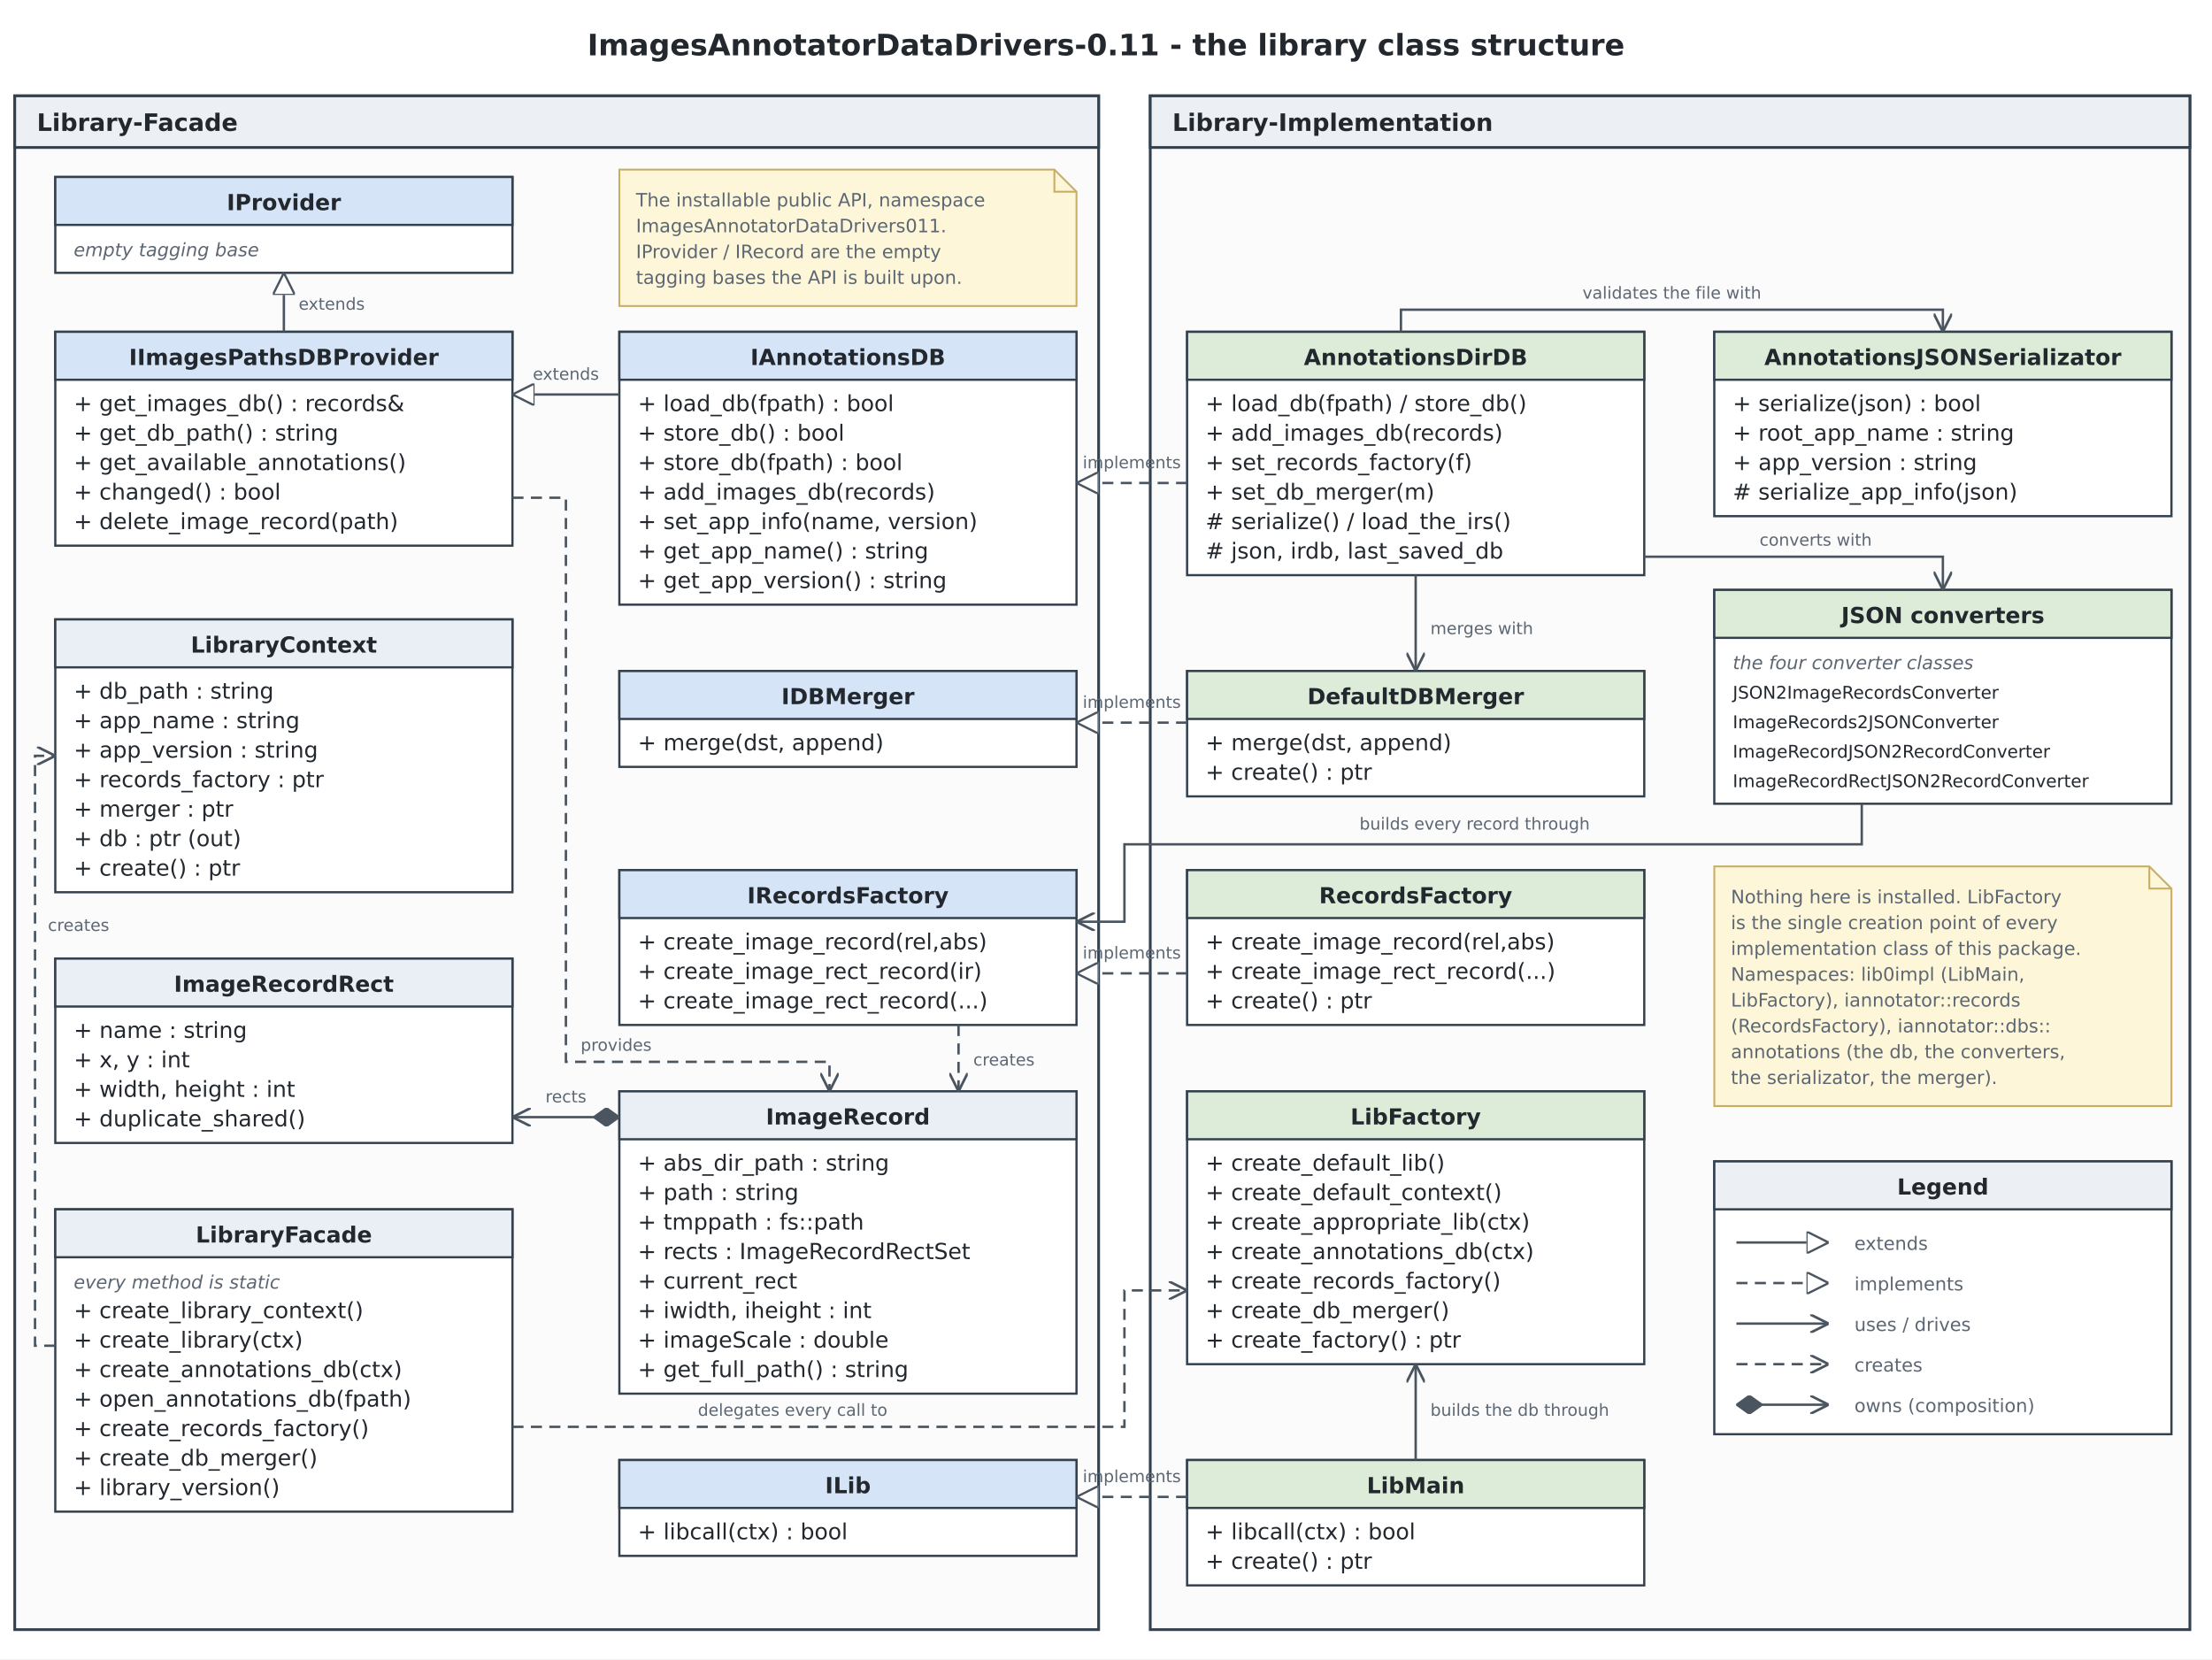
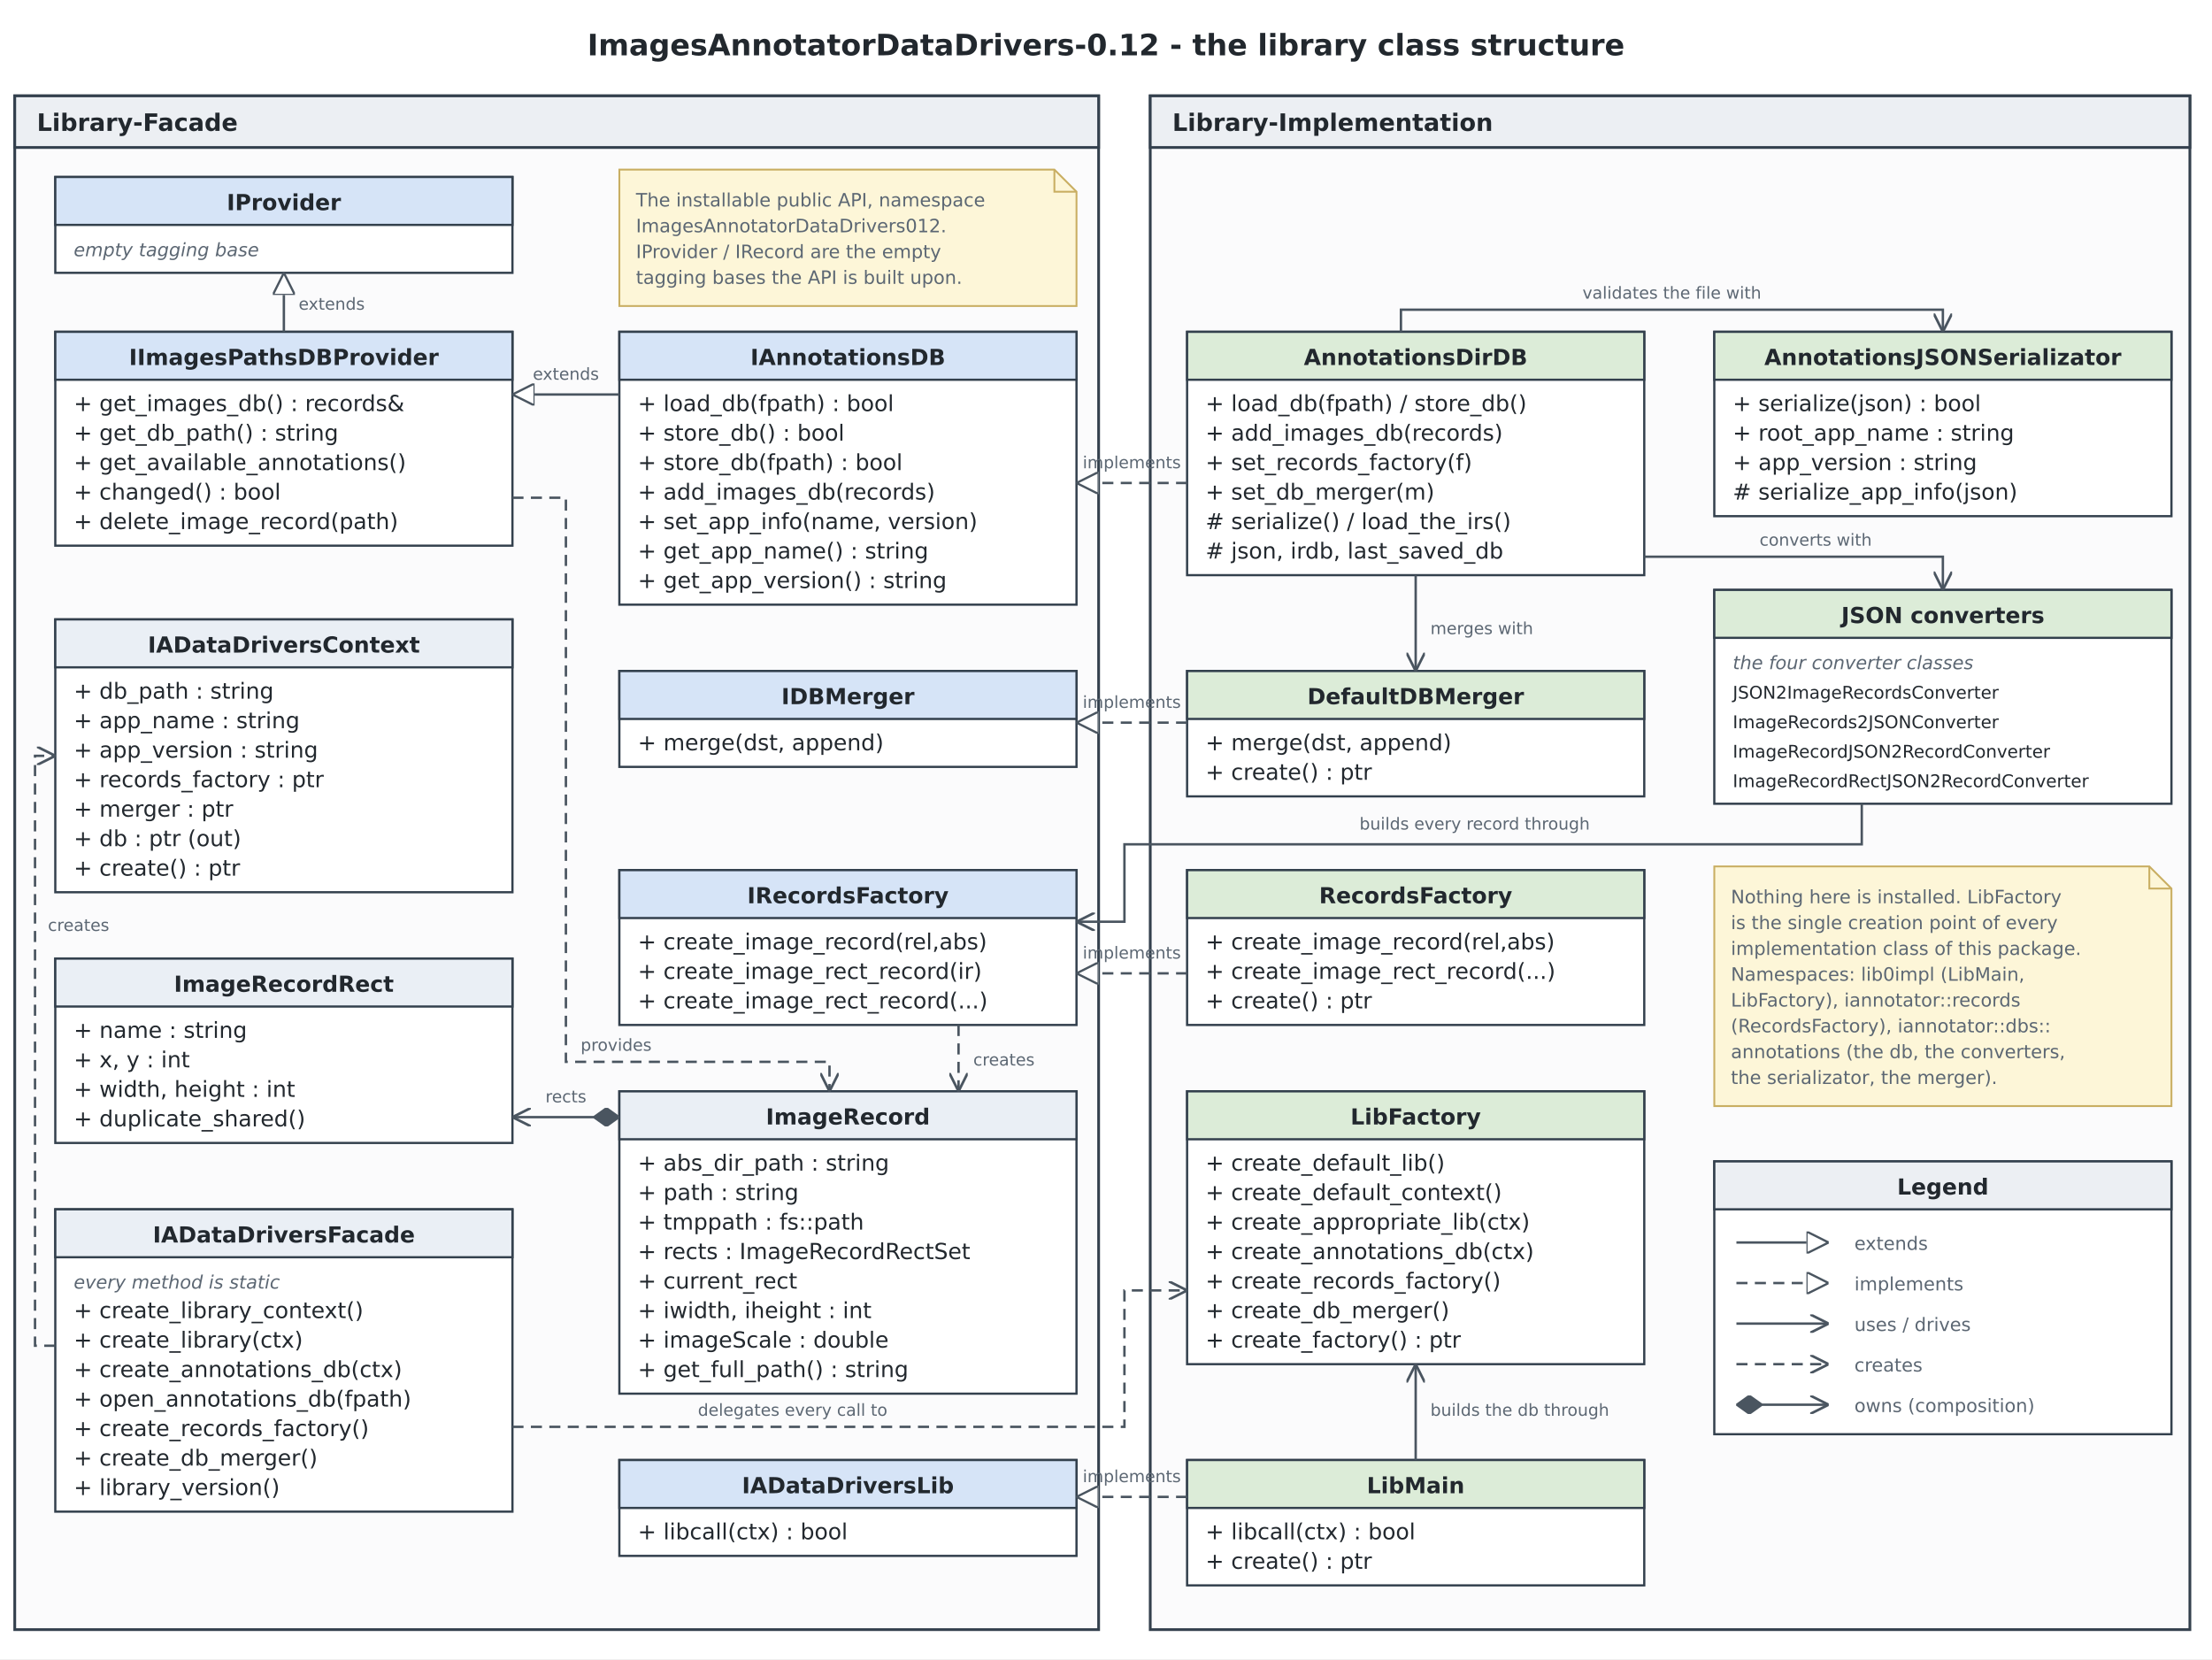
<svg xmlns="http://www.w3.org/2000/svg" width="1200" height="900" viewBox="0 0 1200 900" role="img" aria-label="ImagesAnnotatorDataDrivers library class structure">
  <rect x="0" y="0" width="1200" height="900" fill="#ffffff" />
  <defs>
    <marker id="gen" viewBox="0 0 12 12" refX="12" refY="6" markerWidth="12" markerHeight="12" orient="auto" markerUnits="userSpaceOnUse">
      <path d="M0,0 L12,6 L0,12 Z" fill="#ffffff" stroke="#4a5560" stroke-width="1.2" />
    </marker>
    <marker id="open" viewBox="0 0 10 10" refX="10" refY="5" markerWidth="10" markerHeight="10" orient="auto" markerUnits="userSpaceOnUse">
      <path d="M0,0 L10,5 L0,10" fill="none" stroke="#4a5560" stroke-width="1.4" />
    </marker>
    <marker id="diamond" viewBox="0 0 14 10" refX="0" refY="5" markerWidth="14" markerHeight="10" orient="auto" markerUnits="userSpaceOnUse">
      <path d="M0,5 L7,0 L14,5 L7,10 Z" fill="#4a5560" stroke="#4a5560" stroke-width="1" />
    </marker>
  </defs>
-   <text x="600" y="30" font-family="Verdana,Geneva,DejaVu Sans,sans-serif" font-size="16" fill="#22282e" text-anchor="middle" font-weight="bold" font-style="normal">ImagesAnnotatorDataDrivers-0.11 - the library class structure</text>
+   <text x="600" y="30" font-family="Verdana,Geneva,DejaVu Sans,sans-serif" font-size="16" fill="#22282e" text-anchor="middle" font-weight="bold" font-style="normal">ImagesAnnotatorDataDrivers-0.12 - the library class structure</text>
  <rect x="8" y="52" width="588" height="832" fill="#fbfbfc" stroke="#33404d" stroke-width="1.5" />
  <rect x="8" y="52" width="588" height="28" fill="#eceff3" stroke="#33404d" stroke-width="1.5" />
  <text x="20" y="71" font-family="Verdana,Geneva,DejaVu Sans,sans-serif" font-size="13" fill="#22282e" text-anchor="start" font-weight="bold" font-style="normal">Library-Facade</text>
  <rect x="624" y="52" width="564" height="832" fill="#fbfbfc" stroke="#33404d" stroke-width="1.5" />
  <rect x="624" y="52" width="564" height="28" fill="#eceff3" stroke="#33404d" stroke-width="1.5" />
  <text x="636" y="71" font-family="Verdana,Geneva,DejaVu Sans,sans-serif" font-size="13" fill="#22282e" text-anchor="start" font-weight="bold" font-style="normal">Library-Implementation</text>
  <g>
    <rect x="30" y="96" width="248" height="52" fill="#ffffff" stroke="#33404d" stroke-width="1.2" />
    <rect x="30" y="96" width="248" height="26" fill="#d6e4f7" stroke="#33404d" stroke-width="1.2" />
    <text x="154.0" y="114" font-family="Verdana,Geneva,DejaVu Sans,sans-serif" font-size="12" fill="#22282e" text-anchor="middle" font-weight="bold" font-style="normal">IProvider</text>
    <text x="40" y="139" font-family="Verdana,Geneva,DejaVu Sans,sans-serif" font-size="10" fill="#5c6773" text-anchor="start" font-weight="normal" font-style="italic">empty tagging base</text>
  </g>
  <g>
    <rect x="30" y="180" width="248" height="116" fill="#ffffff" stroke="#33404d" stroke-width="1.2" />
    <rect x="30" y="180" width="248" height="26" fill="#d6e4f7" stroke="#33404d" stroke-width="1.2" />
    <text x="154.0" y="198" font-family="Verdana,Geneva,DejaVu Sans,sans-serif" font-size="12" fill="#22282e" text-anchor="middle" font-weight="bold" font-style="normal">IImagesPathsDBProvider</text>
    <text x="40" y="223" font-family="Verdana,Geneva,DejaVu Sans,sans-serif" font-size="12" fill="#22282e" text-anchor="start" font-weight="normal" font-style="normal">+ get_images_db() : records&amp;</text>
    <text x="40" y="239" font-family="Verdana,Geneva,DejaVu Sans,sans-serif" font-size="12" fill="#22282e" text-anchor="start" font-weight="normal" font-style="normal">+ get_db_path() : string</text>
    <text x="40" y="255" font-family="Verdana,Geneva,DejaVu Sans,sans-serif" font-size="12" fill="#22282e" text-anchor="start" font-weight="normal" font-style="normal">+ get_available_annotations()</text>
    <text x="40" y="271" font-family="Verdana,Geneva,DejaVu Sans,sans-serif" font-size="12" fill="#22282e" text-anchor="start" font-weight="normal" font-style="normal">+ changed() : bool</text>
    <text x="40" y="287" font-family="Verdana,Geneva,DejaVu Sans,sans-serif" font-size="12" fill="#22282e" text-anchor="start" font-weight="normal" font-style="normal">+ delete_image_record(path)</text>
  </g>
  <g>
    <rect x="30" y="336" width="248" height="148" fill="#ffffff" stroke="#33404d" stroke-width="1.2" />
    <rect x="30" y="336" width="248" height="26" fill="#eaeff5" stroke="#33404d" stroke-width="1.2" />
-     <text x="154.0" y="354" font-family="Verdana,Geneva,DejaVu Sans,sans-serif" font-size="12" fill="#22282e" text-anchor="middle" font-weight="bold" font-style="normal">LibraryContext</text>
+     <text x="154.0" y="354" font-family="Verdana,Geneva,DejaVu Sans,sans-serif" font-size="12" fill="#22282e" text-anchor="middle" font-weight="bold" font-style="normal">IADataDriversContext</text>
    <text x="40" y="379" font-family="Verdana,Geneva,DejaVu Sans,sans-serif" font-size="12" fill="#22282e" text-anchor="start" font-weight="normal" font-style="normal">+ db_path : string</text>
    <text x="40" y="395" font-family="Verdana,Geneva,DejaVu Sans,sans-serif" font-size="12" fill="#22282e" text-anchor="start" font-weight="normal" font-style="normal">+ app_name : string</text>
    <text x="40" y="411" font-family="Verdana,Geneva,DejaVu Sans,sans-serif" font-size="12" fill="#22282e" text-anchor="start" font-weight="normal" font-style="normal">+ app_version : string</text>
    <text x="40" y="427" font-family="Verdana,Geneva,DejaVu Sans,sans-serif" font-size="12" fill="#22282e" text-anchor="start" font-weight="normal" font-style="normal">+ records_factory : ptr</text>
    <text x="40" y="443" font-family="Verdana,Geneva,DejaVu Sans,sans-serif" font-size="12" fill="#22282e" text-anchor="start" font-weight="normal" font-style="normal">+ merger : ptr</text>
    <text x="40" y="459" font-family="Verdana,Geneva,DejaVu Sans,sans-serif" font-size="12" fill="#22282e" text-anchor="start" font-weight="normal" font-style="normal">+ db : ptr   (out)</text>
    <text x="40" y="475" font-family="Verdana,Geneva,DejaVu Sans,sans-serif" font-size="12" fill="#22282e" text-anchor="start" font-weight="normal" font-style="normal">+ create() : ptr</text>
  </g>
  <g>
    <rect x="30" y="520" width="248" height="100" fill="#ffffff" stroke="#33404d" stroke-width="1.2" />
    <rect x="30" y="520" width="248" height="26" fill="#eaeff5" stroke="#33404d" stroke-width="1.2" />
    <text x="154.0" y="538" font-family="Verdana,Geneva,DejaVu Sans,sans-serif" font-size="12" fill="#22282e" text-anchor="middle" font-weight="bold" font-style="normal">ImageRecordRect</text>
    <text x="40" y="563" font-family="Verdana,Geneva,DejaVu Sans,sans-serif" font-size="12" fill="#22282e" text-anchor="start" font-weight="normal" font-style="normal">+ name : string</text>
    <text x="40" y="579" font-family="Verdana,Geneva,DejaVu Sans,sans-serif" font-size="12" fill="#22282e" text-anchor="start" font-weight="normal" font-style="normal">+ x, y : int</text>
    <text x="40" y="595" font-family="Verdana,Geneva,DejaVu Sans,sans-serif" font-size="12" fill="#22282e" text-anchor="start" font-weight="normal" font-style="normal">+ width, height : int</text>
    <text x="40" y="611" font-family="Verdana,Geneva,DejaVu Sans,sans-serif" font-size="12" fill="#22282e" text-anchor="start" font-weight="normal" font-style="normal">+ duplicate_shared()</text>
  </g>
  <g>
    <rect x="30" y="656" width="248" height="164" fill="#ffffff" stroke="#33404d" stroke-width="1.2" />
    <rect x="30" y="656" width="248" height="26" fill="#eaeff5" stroke="#33404d" stroke-width="1.2" />
-     <text x="154.0" y="674" font-family="Verdana,Geneva,DejaVu Sans,sans-serif" font-size="12" fill="#22282e" text-anchor="middle" font-weight="bold" font-style="normal">LibraryFacade</text>
+     <text x="154.0" y="674" font-family="Verdana,Geneva,DejaVu Sans,sans-serif" font-size="12" fill="#22282e" text-anchor="middle" font-weight="bold" font-style="normal">IADataDriversFacade</text>
    <text x="40" y="699" font-family="Verdana,Geneva,DejaVu Sans,sans-serif" font-size="10" fill="#5c6773" text-anchor="start" font-weight="normal" font-style="italic">every method is static</text>
    <text x="40" y="715" font-family="Verdana,Geneva,DejaVu Sans,sans-serif" font-size="12" fill="#22282e" text-anchor="start" font-weight="normal" font-style="normal">+ create_library_context()</text>
    <text x="40" y="731" font-family="Verdana,Geneva,DejaVu Sans,sans-serif" font-size="12" fill="#22282e" text-anchor="start" font-weight="normal" font-style="normal">+ create_library(ctx)</text>
    <text x="40" y="747" font-family="Verdana,Geneva,DejaVu Sans,sans-serif" font-size="12" fill="#22282e" text-anchor="start" font-weight="normal" font-style="normal">+ create_annotations_db(ctx)</text>
    <text x="40" y="763" font-family="Verdana,Geneva,DejaVu Sans,sans-serif" font-size="12" fill="#22282e" text-anchor="start" font-weight="normal" font-style="normal">+ open_annotations_db(fpath)</text>
    <text x="40" y="779" font-family="Verdana,Geneva,DejaVu Sans,sans-serif" font-size="12" fill="#22282e" text-anchor="start" font-weight="normal" font-style="normal">+ create_records_factory()</text>
    <text x="40" y="795" font-family="Verdana,Geneva,DejaVu Sans,sans-serif" font-size="12" fill="#22282e" text-anchor="start" font-weight="normal" font-style="normal">+ create_db_merger()</text>
    <text x="40" y="811" font-family="Verdana,Geneva,DejaVu Sans,sans-serif" font-size="12" fill="#22282e" text-anchor="start" font-weight="normal" font-style="normal">+ library_version()</text>
  </g>
  <path d="M336,92 L572,92 L584,104 L584,166 L336,166 Z" fill="#fdf6d8" stroke="#c9ae62" stroke-width="1" />
  <path d="M572,92 L572,104 L584,104" fill="none" stroke="#c9ae62" stroke-width="1" />
  <text x="345" y="112" font-family="Verdana,Geneva,DejaVu Sans,sans-serif" font-size="10" fill="#5c6773" text-anchor="start" font-weight="normal" font-style="normal">The installable public API, namespace</text>
-   <text x="345" y="126" font-family="Verdana,Geneva,DejaVu Sans,sans-serif" font-size="10" fill="#5c6773" text-anchor="start" font-weight="normal" font-style="normal">ImagesAnnotatorDataDrivers011.</text>
+   <text x="345" y="126" font-family="Verdana,Geneva,DejaVu Sans,sans-serif" font-size="10" fill="#5c6773" text-anchor="start" font-weight="normal" font-style="normal">ImagesAnnotatorDataDrivers012.</text>
  <text x="345" y="140" font-family="Verdana,Geneva,DejaVu Sans,sans-serif" font-size="10" fill="#5c6773" text-anchor="start" font-weight="normal" font-style="normal">IProvider / IRecord are the empty</text>
  <text x="345" y="154" font-family="Verdana,Geneva,DejaVu Sans,sans-serif" font-size="10" fill="#5c6773" text-anchor="start" font-weight="normal" font-style="normal">tagging bases the API is built upon.</text>
  <g>
    <rect x="336" y="180" width="248" height="148" fill="#ffffff" stroke="#33404d" stroke-width="1.2" />
    <rect x="336" y="180" width="248" height="26" fill="#d6e4f7" stroke="#33404d" stroke-width="1.2" />
    <text x="460.0" y="198" font-family="Verdana,Geneva,DejaVu Sans,sans-serif" font-size="12" fill="#22282e" text-anchor="middle" font-weight="bold" font-style="normal">IAnnotationsDB</text>
    <text x="346" y="223" font-family="Verdana,Geneva,DejaVu Sans,sans-serif" font-size="12" fill="#22282e" text-anchor="start" font-weight="normal" font-style="normal">+ load_db(fpath) : bool</text>
    <text x="346" y="239" font-family="Verdana,Geneva,DejaVu Sans,sans-serif" font-size="12" fill="#22282e" text-anchor="start" font-weight="normal" font-style="normal">+ store_db() : bool</text>
    <text x="346" y="255" font-family="Verdana,Geneva,DejaVu Sans,sans-serif" font-size="12" fill="#22282e" text-anchor="start" font-weight="normal" font-style="normal">+ store_db(fpath) : bool</text>
    <text x="346" y="271" font-family="Verdana,Geneva,DejaVu Sans,sans-serif" font-size="12" fill="#22282e" text-anchor="start" font-weight="normal" font-style="normal">+ add_images_db(records)</text>
    <text x="346" y="287" font-family="Verdana,Geneva,DejaVu Sans,sans-serif" font-size="12" fill="#22282e" text-anchor="start" font-weight="normal" font-style="normal">+ set_app_info(name, version)</text>
    <text x="346" y="303" font-family="Verdana,Geneva,DejaVu Sans,sans-serif" font-size="12" fill="#22282e" text-anchor="start" font-weight="normal" font-style="normal">+ get_app_name() : string</text>
    <text x="346" y="319" font-family="Verdana,Geneva,DejaVu Sans,sans-serif" font-size="12" fill="#22282e" text-anchor="start" font-weight="normal" font-style="normal">+ get_app_version() : string</text>
  </g>
  <g>
    <rect x="336" y="364" width="248" height="52" fill="#ffffff" stroke="#33404d" stroke-width="1.2" />
    <rect x="336" y="364" width="248" height="26" fill="#d6e4f7" stroke="#33404d" stroke-width="1.2" />
    <text x="460.0" y="382" font-family="Verdana,Geneva,DejaVu Sans,sans-serif" font-size="12" fill="#22282e" text-anchor="middle" font-weight="bold" font-style="normal">IDBMerger</text>
    <text x="346" y="407" font-family="Verdana,Geneva,DejaVu Sans,sans-serif" font-size="12" fill="#22282e" text-anchor="start" font-weight="normal" font-style="normal">+ merge(dst, append)</text>
  </g>
  <g>
    <rect x="336" y="472" width="248" height="84" fill="#ffffff" stroke="#33404d" stroke-width="1.2" />
    <rect x="336" y="472" width="248" height="26" fill="#d6e4f7" stroke="#33404d" stroke-width="1.2" />
    <text x="460.0" y="490" font-family="Verdana,Geneva,DejaVu Sans,sans-serif" font-size="12" fill="#22282e" text-anchor="middle" font-weight="bold" font-style="normal">IRecordsFactory</text>
    <text x="346" y="515" font-family="Verdana,Geneva,DejaVu Sans,sans-serif" font-size="12" fill="#22282e" text-anchor="start" font-weight="normal" font-style="normal">+ create_image_record(rel,abs)</text>
    <text x="346" y="531" font-family="Verdana,Geneva,DejaVu Sans,sans-serif" font-size="12" fill="#22282e" text-anchor="start" font-weight="normal" font-style="normal">+ create_image_rect_record(ir)</text>
    <text x="346" y="547" font-family="Verdana,Geneva,DejaVu Sans,sans-serif" font-size="12" fill="#22282e" text-anchor="start" font-weight="normal" font-style="normal">+ create_image_rect_record(...)</text>
  </g>
  <g>
    <rect x="336" y="592" width="248" height="164" fill="#ffffff" stroke="#33404d" stroke-width="1.2" />
    <rect x="336" y="592" width="248" height="26" fill="#eaeff5" stroke="#33404d" stroke-width="1.2" />
    <text x="460.0" y="610" font-family="Verdana,Geneva,DejaVu Sans,sans-serif" font-size="12" fill="#22282e" text-anchor="middle" font-weight="bold" font-style="normal">ImageRecord</text>
    <text x="346" y="635" font-family="Verdana,Geneva,DejaVu Sans,sans-serif" font-size="12" fill="#22282e" text-anchor="start" font-weight="normal" font-style="normal">+ abs_dir_path : string</text>
    <text x="346" y="651" font-family="Verdana,Geneva,DejaVu Sans,sans-serif" font-size="12" fill="#22282e" text-anchor="start" font-weight="normal" font-style="normal">+ path : string</text>
    <text x="346" y="667" font-family="Verdana,Geneva,DejaVu Sans,sans-serif" font-size="12" fill="#22282e" text-anchor="start" font-weight="normal" font-style="normal">+ tmppath : fs::path</text>
    <text x="346" y="683" font-family="Verdana,Geneva,DejaVu Sans,sans-serif" font-size="12" fill="#22282e" text-anchor="start" font-weight="normal" font-style="normal">+ rects : ImageRecordRectSet</text>
    <text x="346" y="699" font-family="Verdana,Geneva,DejaVu Sans,sans-serif" font-size="12" fill="#22282e" text-anchor="start" font-weight="normal" font-style="normal">+ current_rect</text>
    <text x="346" y="715" font-family="Verdana,Geneva,DejaVu Sans,sans-serif" font-size="12" fill="#22282e" text-anchor="start" font-weight="normal" font-style="normal">+ iwidth, iheight : int</text>
    <text x="346" y="731" font-family="Verdana,Geneva,DejaVu Sans,sans-serif" font-size="12" fill="#22282e" text-anchor="start" font-weight="normal" font-style="normal">+ imageScale : double</text>
    <text x="346" y="747" font-family="Verdana,Geneva,DejaVu Sans,sans-serif" font-size="12" fill="#22282e" text-anchor="start" font-weight="normal" font-style="normal">+ get_full_path() : string</text>
  </g>
  <g>
    <rect x="336" y="792" width="248" height="52" fill="#ffffff" stroke="#33404d" stroke-width="1.2" />
    <rect x="336" y="792" width="248" height="26" fill="#d6e4f7" stroke="#33404d" stroke-width="1.2" />
-     <text x="460.0" y="810" font-family="Verdana,Geneva,DejaVu Sans,sans-serif" font-size="12" fill="#22282e" text-anchor="middle" font-weight="bold" font-style="normal">ILib</text>
+     <text x="460.0" y="810" font-family="Verdana,Geneva,DejaVu Sans,sans-serif" font-size="12" fill="#22282e" text-anchor="middle" font-weight="bold" font-style="normal">IADataDriversLib</text>
    <text x="346" y="835" font-family="Verdana,Geneva,DejaVu Sans,sans-serif" font-size="12" fill="#22282e" text-anchor="start" font-weight="normal" font-style="normal">+ libcall(ctx) : bool</text>
  </g>
  <g>
    <rect x="644" y="180" width="248" height="132" fill="#ffffff" stroke="#33404d" stroke-width="1.2" />
    <rect x="644" y="180" width="248" height="26" fill="#dcecd8" stroke="#33404d" stroke-width="1.2" />
    <text x="768.0" y="198" font-family="Verdana,Geneva,DejaVu Sans,sans-serif" font-size="12" fill="#22282e" text-anchor="middle" font-weight="bold" font-style="normal">AnnotationsDirDB</text>
    <text x="654" y="223" font-family="Verdana,Geneva,DejaVu Sans,sans-serif" font-size="12" fill="#22282e" text-anchor="start" font-weight="normal" font-style="normal">+ load_db(fpath) / store_db()</text>
    <text x="654" y="239" font-family="Verdana,Geneva,DejaVu Sans,sans-serif" font-size="12" fill="#22282e" text-anchor="start" font-weight="normal" font-style="normal">+ add_images_db(records)</text>
    <text x="654" y="255" font-family="Verdana,Geneva,DejaVu Sans,sans-serif" font-size="12" fill="#22282e" text-anchor="start" font-weight="normal" font-style="normal">+ set_records_factory(f)</text>
    <text x="654" y="271" font-family="Verdana,Geneva,DejaVu Sans,sans-serif" font-size="12" fill="#22282e" text-anchor="start" font-weight="normal" font-style="normal">+ set_db_merger(m)</text>
    <text x="654" y="287" font-family="Verdana,Geneva,DejaVu Sans,sans-serif" font-size="12" fill="#22282e" text-anchor="start" font-weight="normal" font-style="normal"># serialize() / load_the_irs()</text>
    <text x="654" y="303" font-family="Verdana,Geneva,DejaVu Sans,sans-serif" font-size="12" fill="#22282e" text-anchor="start" font-weight="normal" font-style="normal"># json, irdb, last_saved_db</text>
  </g>
  <g>
    <rect x="644" y="364" width="248" height="68" fill="#ffffff" stroke="#33404d" stroke-width="1.2" />
    <rect x="644" y="364" width="248" height="26" fill="#dcecd8" stroke="#33404d" stroke-width="1.2" />
    <text x="768.0" y="382" font-family="Verdana,Geneva,DejaVu Sans,sans-serif" font-size="12" fill="#22282e" text-anchor="middle" font-weight="bold" font-style="normal">DefaultDBMerger</text>
    <text x="654" y="407" font-family="Verdana,Geneva,DejaVu Sans,sans-serif" font-size="12" fill="#22282e" text-anchor="start" font-weight="normal" font-style="normal">+ merge(dst, append)</text>
    <text x="654" y="423" font-family="Verdana,Geneva,DejaVu Sans,sans-serif" font-size="12" fill="#22282e" text-anchor="start" font-weight="normal" font-style="normal">+ create() : ptr</text>
  </g>
  <g>
    <rect x="644" y="472" width="248" height="84" fill="#ffffff" stroke="#33404d" stroke-width="1.2" />
    <rect x="644" y="472" width="248" height="26" fill="#dcecd8" stroke="#33404d" stroke-width="1.2" />
    <text x="768.0" y="490" font-family="Verdana,Geneva,DejaVu Sans,sans-serif" font-size="12" fill="#22282e" text-anchor="middle" font-weight="bold" font-style="normal">RecordsFactory</text>
    <text x="654" y="515" font-family="Verdana,Geneva,DejaVu Sans,sans-serif" font-size="12" fill="#22282e" text-anchor="start" font-weight="normal" font-style="normal">+ create_image_record(rel,abs)</text>
    <text x="654" y="531" font-family="Verdana,Geneva,DejaVu Sans,sans-serif" font-size="12" fill="#22282e" text-anchor="start" font-weight="normal" font-style="normal">+ create_image_rect_record(...)</text>
    <text x="654" y="547" font-family="Verdana,Geneva,DejaVu Sans,sans-serif" font-size="12" fill="#22282e" text-anchor="start" font-weight="normal" font-style="normal">+ create() : ptr</text>
  </g>
  <g>
    <rect x="644" y="592" width="248" height="148" fill="#ffffff" stroke="#33404d" stroke-width="1.2" />
    <rect x="644" y="592" width="248" height="26" fill="#dcecd8" stroke="#33404d" stroke-width="1.2" />
    <text x="768.0" y="610" font-family="Verdana,Geneva,DejaVu Sans,sans-serif" font-size="12" fill="#22282e" text-anchor="middle" font-weight="bold" font-style="normal">LibFactory</text>
    <text x="654" y="635" font-family="Verdana,Geneva,DejaVu Sans,sans-serif" font-size="12" fill="#22282e" text-anchor="start" font-weight="normal" font-style="normal">+ create_default_lib()</text>
    <text x="654" y="651" font-family="Verdana,Geneva,DejaVu Sans,sans-serif" font-size="12" fill="#22282e" text-anchor="start" font-weight="normal" font-style="normal">+ create_default_context()</text>
    <text x="654" y="667" font-family="Verdana,Geneva,DejaVu Sans,sans-serif" font-size="12" fill="#22282e" text-anchor="start" font-weight="normal" font-style="normal">+ create_appropriate_lib(ctx)</text>
    <text x="654" y="683" font-family="Verdana,Geneva,DejaVu Sans,sans-serif" font-size="12" fill="#22282e" text-anchor="start" font-weight="normal" font-style="normal">+ create_annotations_db(ctx)</text>
    <text x="654" y="699" font-family="Verdana,Geneva,DejaVu Sans,sans-serif" font-size="12" fill="#22282e" text-anchor="start" font-weight="normal" font-style="normal">+ create_records_factory()</text>
    <text x="654" y="715" font-family="Verdana,Geneva,DejaVu Sans,sans-serif" font-size="12" fill="#22282e" text-anchor="start" font-weight="normal" font-style="normal">+ create_db_merger()</text>
    <text x="654" y="731" font-family="Verdana,Geneva,DejaVu Sans,sans-serif" font-size="12" fill="#22282e" text-anchor="start" font-weight="normal" font-style="normal">+ create_factory() : ptr</text>
  </g>
  <g>
    <rect x="644" y="792" width="248" height="68" fill="#ffffff" stroke="#33404d" stroke-width="1.2" />
    <rect x="644" y="792" width="248" height="26" fill="#dcecd8" stroke="#33404d" stroke-width="1.2" />
    <text x="768.0" y="810" font-family="Verdana,Geneva,DejaVu Sans,sans-serif" font-size="12" fill="#22282e" text-anchor="middle" font-weight="bold" font-style="normal">LibMain</text>
    <text x="654" y="835" font-family="Verdana,Geneva,DejaVu Sans,sans-serif" font-size="12" fill="#22282e" text-anchor="start" font-weight="normal" font-style="normal">+ libcall(ctx) : bool</text>
    <text x="654" y="851" font-family="Verdana,Geneva,DejaVu Sans,sans-serif" font-size="12" fill="#22282e" text-anchor="start" font-weight="normal" font-style="normal">+ create() : ptr</text>
  </g>
  <g>
    <rect x="930" y="180" width="248" height="100" fill="#ffffff" stroke="#33404d" stroke-width="1.2" />
    <rect x="930" y="180" width="248" height="26" fill="#dcecd8" stroke="#33404d" stroke-width="1.2" />
    <text x="1054.0" y="198" font-family="Verdana,Geneva,DejaVu Sans,sans-serif" font-size="12" fill="#22282e" text-anchor="middle" font-weight="bold" font-style="normal">AnnotationsJSONSerializator</text>
    <text x="940" y="223" font-family="Verdana,Geneva,DejaVu Sans,sans-serif" font-size="12" fill="#22282e" text-anchor="start" font-weight="normal" font-style="normal">+ serialize(json) : bool</text>
    <text x="940" y="239" font-family="Verdana,Geneva,DejaVu Sans,sans-serif" font-size="12" fill="#22282e" text-anchor="start" font-weight="normal" font-style="normal">+ root_app_name : string</text>
    <text x="940" y="255" font-family="Verdana,Geneva,DejaVu Sans,sans-serif" font-size="12" fill="#22282e" text-anchor="start" font-weight="normal" font-style="normal">+ app_version : string</text>
    <text x="940" y="271" font-family="Verdana,Geneva,DejaVu Sans,sans-serif" font-size="12" fill="#22282e" text-anchor="start" font-weight="normal" font-style="normal"># serialize_app_info(json)</text>
  </g>
  <g>
    <rect x="930" y="320" width="248" height="116" fill="#ffffff" stroke="#33404d" stroke-width="1.2" />
    <rect x="930" y="320" width="248" height="26" fill="#dcecd8" stroke="#33404d" stroke-width="1.2" />
    <text x="1054.0" y="338" font-family="Verdana,Geneva,DejaVu Sans,sans-serif" font-size="12" fill="#22282e" text-anchor="middle" font-weight="bold" font-style="normal">JSON converters</text>
    <text x="940" y="363" font-family="Verdana,Geneva,DejaVu Sans,sans-serif" font-size="10" fill="#5c6773" text-anchor="start" font-weight="normal" font-style="italic">the four converter classes</text>
    <text x="940" y="379" font-family="Verdana,Geneva,DejaVu Sans,sans-serif" font-size="9.5" fill="#22282e" text-anchor="start" font-weight="normal" font-style="normal">JSON2ImageRecordsConverter</text>
    <text x="940" y="395" font-family="Verdana,Geneva,DejaVu Sans,sans-serif" font-size="9.5" fill="#22282e" text-anchor="start" font-weight="normal" font-style="normal">ImageRecords2JSONConverter</text>
    <text x="940" y="411" font-family="Verdana,Geneva,DejaVu Sans,sans-serif" font-size="9.5" fill="#22282e" text-anchor="start" font-weight="normal" font-style="normal">ImageRecordJSON2RecordConverter</text>
    <text x="940" y="427" font-family="Verdana,Geneva,DejaVu Sans,sans-serif" font-size="9.5" fill="#22282e" text-anchor="start" font-weight="normal" font-style="normal">ImageRecordRectJSON2RecordConverter</text>
  </g>
  <path d="M930,470 L1166,470 L1178,482 L1178,600 L930,600 Z" fill="#fdf6d8" stroke="#c9ae62" stroke-width="1" />
  <path d="M1166,470 L1166,482 L1178,482" fill="none" stroke="#c9ae62" stroke-width="1" />
  <text x="939" y="490" font-family="Verdana,Geneva,DejaVu Sans,sans-serif" font-size="10" fill="#5c6773" text-anchor="start" font-weight="normal" font-style="normal">Nothing here is installed. LibFactory</text>
  <text x="939" y="504" font-family="Verdana,Geneva,DejaVu Sans,sans-serif" font-size="10" fill="#5c6773" text-anchor="start" font-weight="normal" font-style="normal">is the single creation point of every</text>
  <text x="939" y="518" font-family="Verdana,Geneva,DejaVu Sans,sans-serif" font-size="10" fill="#5c6773" text-anchor="start" font-weight="normal" font-style="normal">implementation class of this package.</text>
  <text x="939" y="532" font-family="Verdana,Geneva,DejaVu Sans,sans-serif" font-size="10" fill="#5c6773" text-anchor="start" font-weight="normal" font-style="normal">Namespaces: lib0impl (LibMain,</text>
  <text x="939" y="546" font-family="Verdana,Geneva,DejaVu Sans,sans-serif" font-size="10" fill="#5c6773" text-anchor="start" font-weight="normal" font-style="normal">LibFactory), iannotator::records</text>
  <text x="939" y="560" font-family="Verdana,Geneva,DejaVu Sans,sans-serif" font-size="10" fill="#5c6773" text-anchor="start" font-weight="normal" font-style="normal">(RecordsFactory), iannotator::dbs::</text>
  <text x="939" y="574" font-family="Verdana,Geneva,DejaVu Sans,sans-serif" font-size="10" fill="#5c6773" text-anchor="start" font-weight="normal" font-style="normal">annotations (the db, the converters,</text>
  <text x="939" y="588" font-family="Verdana,Geneva,DejaVu Sans,sans-serif" font-size="10" fill="#5c6773" text-anchor="start" font-weight="normal" font-style="normal">the serializator, the merger).</text>
  <path d="M154,180 L154,148" fill="none" stroke="#4a5560" stroke-width="1.3" marker-end="url(#gen)" />
  <text x="162" y="168" font-family="Verdana,Geneva,DejaVu Sans,sans-serif" font-size="9" fill="#5c6773" text-anchor="start" font-weight="normal" font-style="normal">extends</text>
  <path d="M336,214 L278,214" fill="none" stroke="#4a5560" stroke-width="1.3" marker-end="url(#gen)" />
  <text x="307" y="206" font-family="Verdana,Geneva,DejaVu Sans,sans-serif" font-size="9" fill="#5c6773" text-anchor="middle" font-weight="normal" font-style="normal">extends</text>
  <path d="M644,262 L584,262" fill="none" stroke="#4a5560" stroke-width="1.3" stroke-dasharray="6,4" marker-end="url(#gen)" />
  <text x="614" y="254" font-family="Verdana,Geneva,DejaVu Sans,sans-serif" font-size="9" fill="#5c6773" text-anchor="middle" font-weight="normal" font-style="normal">implements</text>
  <path d="M644,392 L584,392" fill="none" stroke="#4a5560" stroke-width="1.3" stroke-dasharray="6,4" marker-end="url(#gen)" />
  <text x="614" y="384" font-family="Verdana,Geneva,DejaVu Sans,sans-serif" font-size="9" fill="#5c6773" text-anchor="middle" font-weight="normal" font-style="normal">implements</text>
  <path d="M644,528 L584,528" fill="none" stroke="#4a5560" stroke-width="1.3" stroke-dasharray="6,4" marker-end="url(#gen)" />
  <text x="614" y="520" font-family="Verdana,Geneva,DejaVu Sans,sans-serif" font-size="9" fill="#5c6773" text-anchor="middle" font-weight="normal" font-style="normal">implements</text>
  <path d="M644,812 L584,812" fill="none" stroke="#4a5560" stroke-width="1.3" stroke-dasharray="6,4" marker-end="url(#gen)" />
  <text x="614" y="804" font-family="Verdana,Geneva,DejaVu Sans,sans-serif" font-size="9" fill="#5c6773" text-anchor="middle" font-weight="normal" font-style="normal">implements</text>
  <path d="M278,270 L307,270 L307,576 L450,576 L450,592" fill="none" stroke="#4a5560" stroke-width="1.3" stroke-dasharray="6,4" marker-end="url(#open)" />
  <text x="315" y="570" font-family="Verdana,Geneva,DejaVu Sans,sans-serif" font-size="9" fill="#5c6773" text-anchor="start" font-weight="normal" font-style="normal">provides</text>
  <path d="M520,556 L520,592" fill="none" stroke="#4a5560" stroke-width="1.3" stroke-dasharray="6,4" marker-end="url(#open)" />
  <text x="528" y="578" font-family="Verdana,Geneva,DejaVu Sans,sans-serif" font-size="9" fill="#5c6773" text-anchor="start" font-weight="normal" font-style="normal">creates</text>
  <path d="M336,606 L278,606" fill="none" stroke="#4a5560" stroke-width="1.3" marker-end="url(#open)" marker-start="url(#diamond)" />
  <text x="307" y="598" font-family="Verdana,Geneva,DejaVu Sans,sans-serif" font-size="9" fill="#5c6773" text-anchor="middle" font-weight="normal" font-style="normal">rects</text>
  <path d="M30,730 L19,730 L19,410 L30,410" fill="none" stroke="#4a5560" stroke-width="1.3" stroke-dasharray="6,4" marker-end="url(#open)" />
  <text x="26" y="505" font-family="Verdana,Geneva,DejaVu Sans,sans-serif" font-size="9" fill="#5c6773" text-anchor="start" font-weight="normal" font-style="normal">creates</text>
  <path d="M278,774 L610,774 L610,700 L644,700" fill="none" stroke="#4a5560" stroke-width="1.3" stroke-dasharray="6,4" marker-end="url(#open)" />
  <text x="430" y="768" font-family="Verdana,Geneva,DejaVu Sans,sans-serif" font-size="9" fill="#5c6773" text-anchor="middle" font-weight="normal" font-style="normal">delegates every call to</text>
  <path d="M768,312 L768,364" fill="none" stroke="#4a5560" stroke-width="1.3" marker-end="url(#open)" />
  <text x="776" y="344" font-family="Verdana,Geneva,DejaVu Sans,sans-serif" font-size="9" fill="#5c6773" text-anchor="start" font-weight="normal" font-style="normal">merges with</text>
  <path d="M760,180 L760,168 L1054,168 L1054,180" fill="none" stroke="#4a5560" stroke-width="1.3" marker-end="url(#open)" />
  <text x="907" y="162" font-family="Verdana,Geneva,DejaVu Sans,sans-serif" font-size="9" fill="#5c6773" text-anchor="middle" font-weight="normal" font-style="normal">validates the file with</text>
  <path d="M892,302 L1054,302 L1054,320" fill="none" stroke="#4a5560" stroke-width="1.3" marker-end="url(#open)" />
  <text x="985" y="296" font-family="Verdana,Geneva,DejaVu Sans,sans-serif" font-size="9" fill="#5c6773" text-anchor="middle" font-weight="normal" font-style="normal">converts with</text>
  <path d="M1010,436 L1010,458 L610,458 L610,500 L584,500" fill="none" stroke="#4a5560" stroke-width="1.3" marker-end="url(#open)" />
  <text x="800" y="450" font-family="Verdana,Geneva,DejaVu Sans,sans-serif" font-size="9" fill="#5c6773" text-anchor="middle" font-weight="normal" font-style="normal">builds every record through</text>
  <path d="M768,792 L768,740" fill="none" stroke="#4a5560" stroke-width="1.3" marker-end="url(#open)" />
  <text x="776" y="768" font-family="Verdana,Geneva,DejaVu Sans,sans-serif" font-size="9" fill="#5c6773" text-anchor="start" font-weight="normal" font-style="normal">builds the db through</text>
  <rect x="930" y="630" width="248" height="148" fill="#ffffff" stroke="#33404d" stroke-width="1.2" />
  <rect x="930" y="630" width="248" height="26" fill="#eceff3" stroke="#33404d" stroke-width="1.2" />
  <text x="1054.0" y="648" font-family="Verdana,Geneva,DejaVu Sans,sans-serif" font-size="12" fill="#22282e" text-anchor="middle" font-weight="bold" font-style="normal">Legend</text>
  <path d="M942,674 L992,674" fill="none" stroke="#4a5560" stroke-width="1.3" marker-end="url(#gen)" />
  <text x="1006" y="678" font-family="Verdana,Geneva,DejaVu Sans,sans-serif" font-size="10" fill="#5c6773" text-anchor="start" font-weight="normal" font-style="normal">extends</text>
  <path d="M942,696 L992,696" fill="none" stroke="#4a5560" stroke-width="1.3" stroke-dasharray="6,4" marker-end="url(#gen)" />
  <text x="1006" y="700" font-family="Verdana,Geneva,DejaVu Sans,sans-serif" font-size="10" fill="#5c6773" text-anchor="start" font-weight="normal" font-style="normal">implements</text>
  <path d="M942,718 L992,718" fill="none" stroke="#4a5560" stroke-width="1.3" marker-end="url(#open)" />
  <text x="1006" y="722" font-family="Verdana,Geneva,DejaVu Sans,sans-serif" font-size="10" fill="#5c6773" text-anchor="start" font-weight="normal" font-style="normal">uses / drives</text>
  <path d="M942,740 L992,740" fill="none" stroke="#4a5560" stroke-width="1.3" stroke-dasharray="6,4" marker-end="url(#open)" />
  <text x="1006" y="744" font-family="Verdana,Geneva,DejaVu Sans,sans-serif" font-size="10" fill="#5c6773" text-anchor="start" font-weight="normal" font-style="normal">creates</text>
  <path d="M942,762 L992,762" fill="none" stroke="#4a5560" stroke-width="1.3" marker-end="url(#open)" marker-start="url(#diamond)" />
  <text x="1006" y="766" font-family="Verdana,Geneva,DejaVu Sans,sans-serif" font-size="10" fill="#5c6773" text-anchor="start" font-weight="normal" font-style="normal">owns (composition)</text>
</svg>
